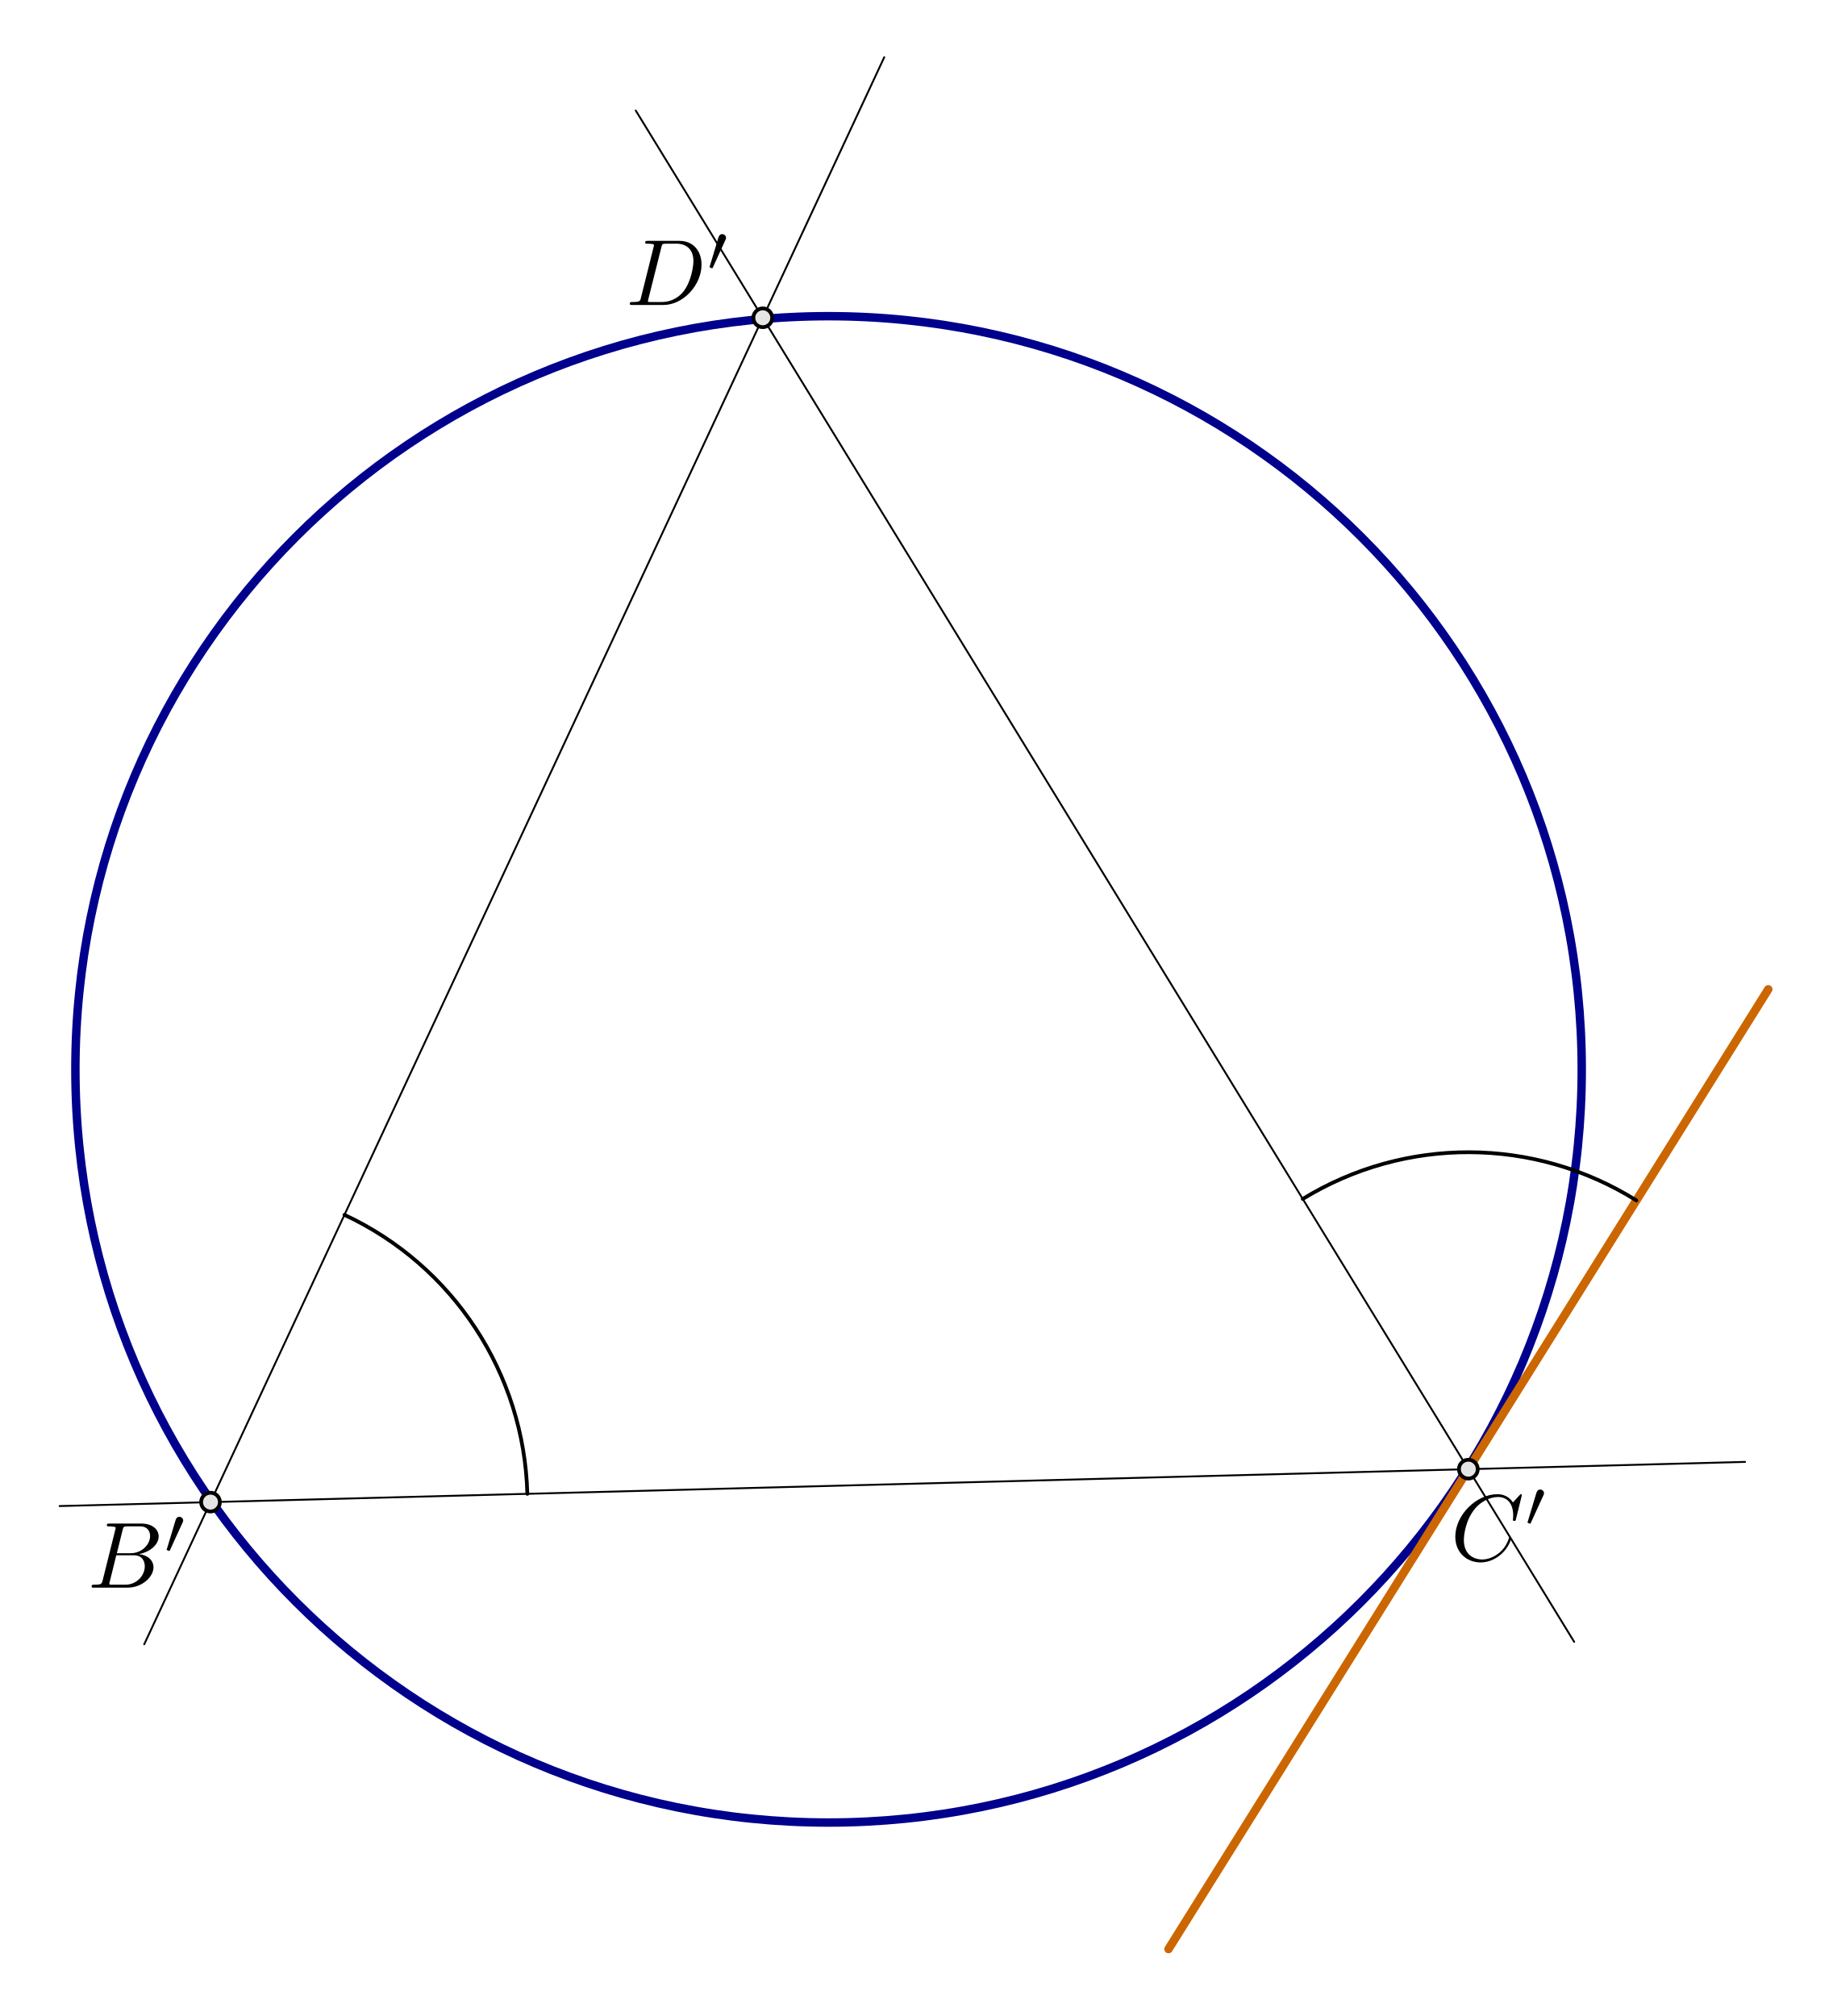
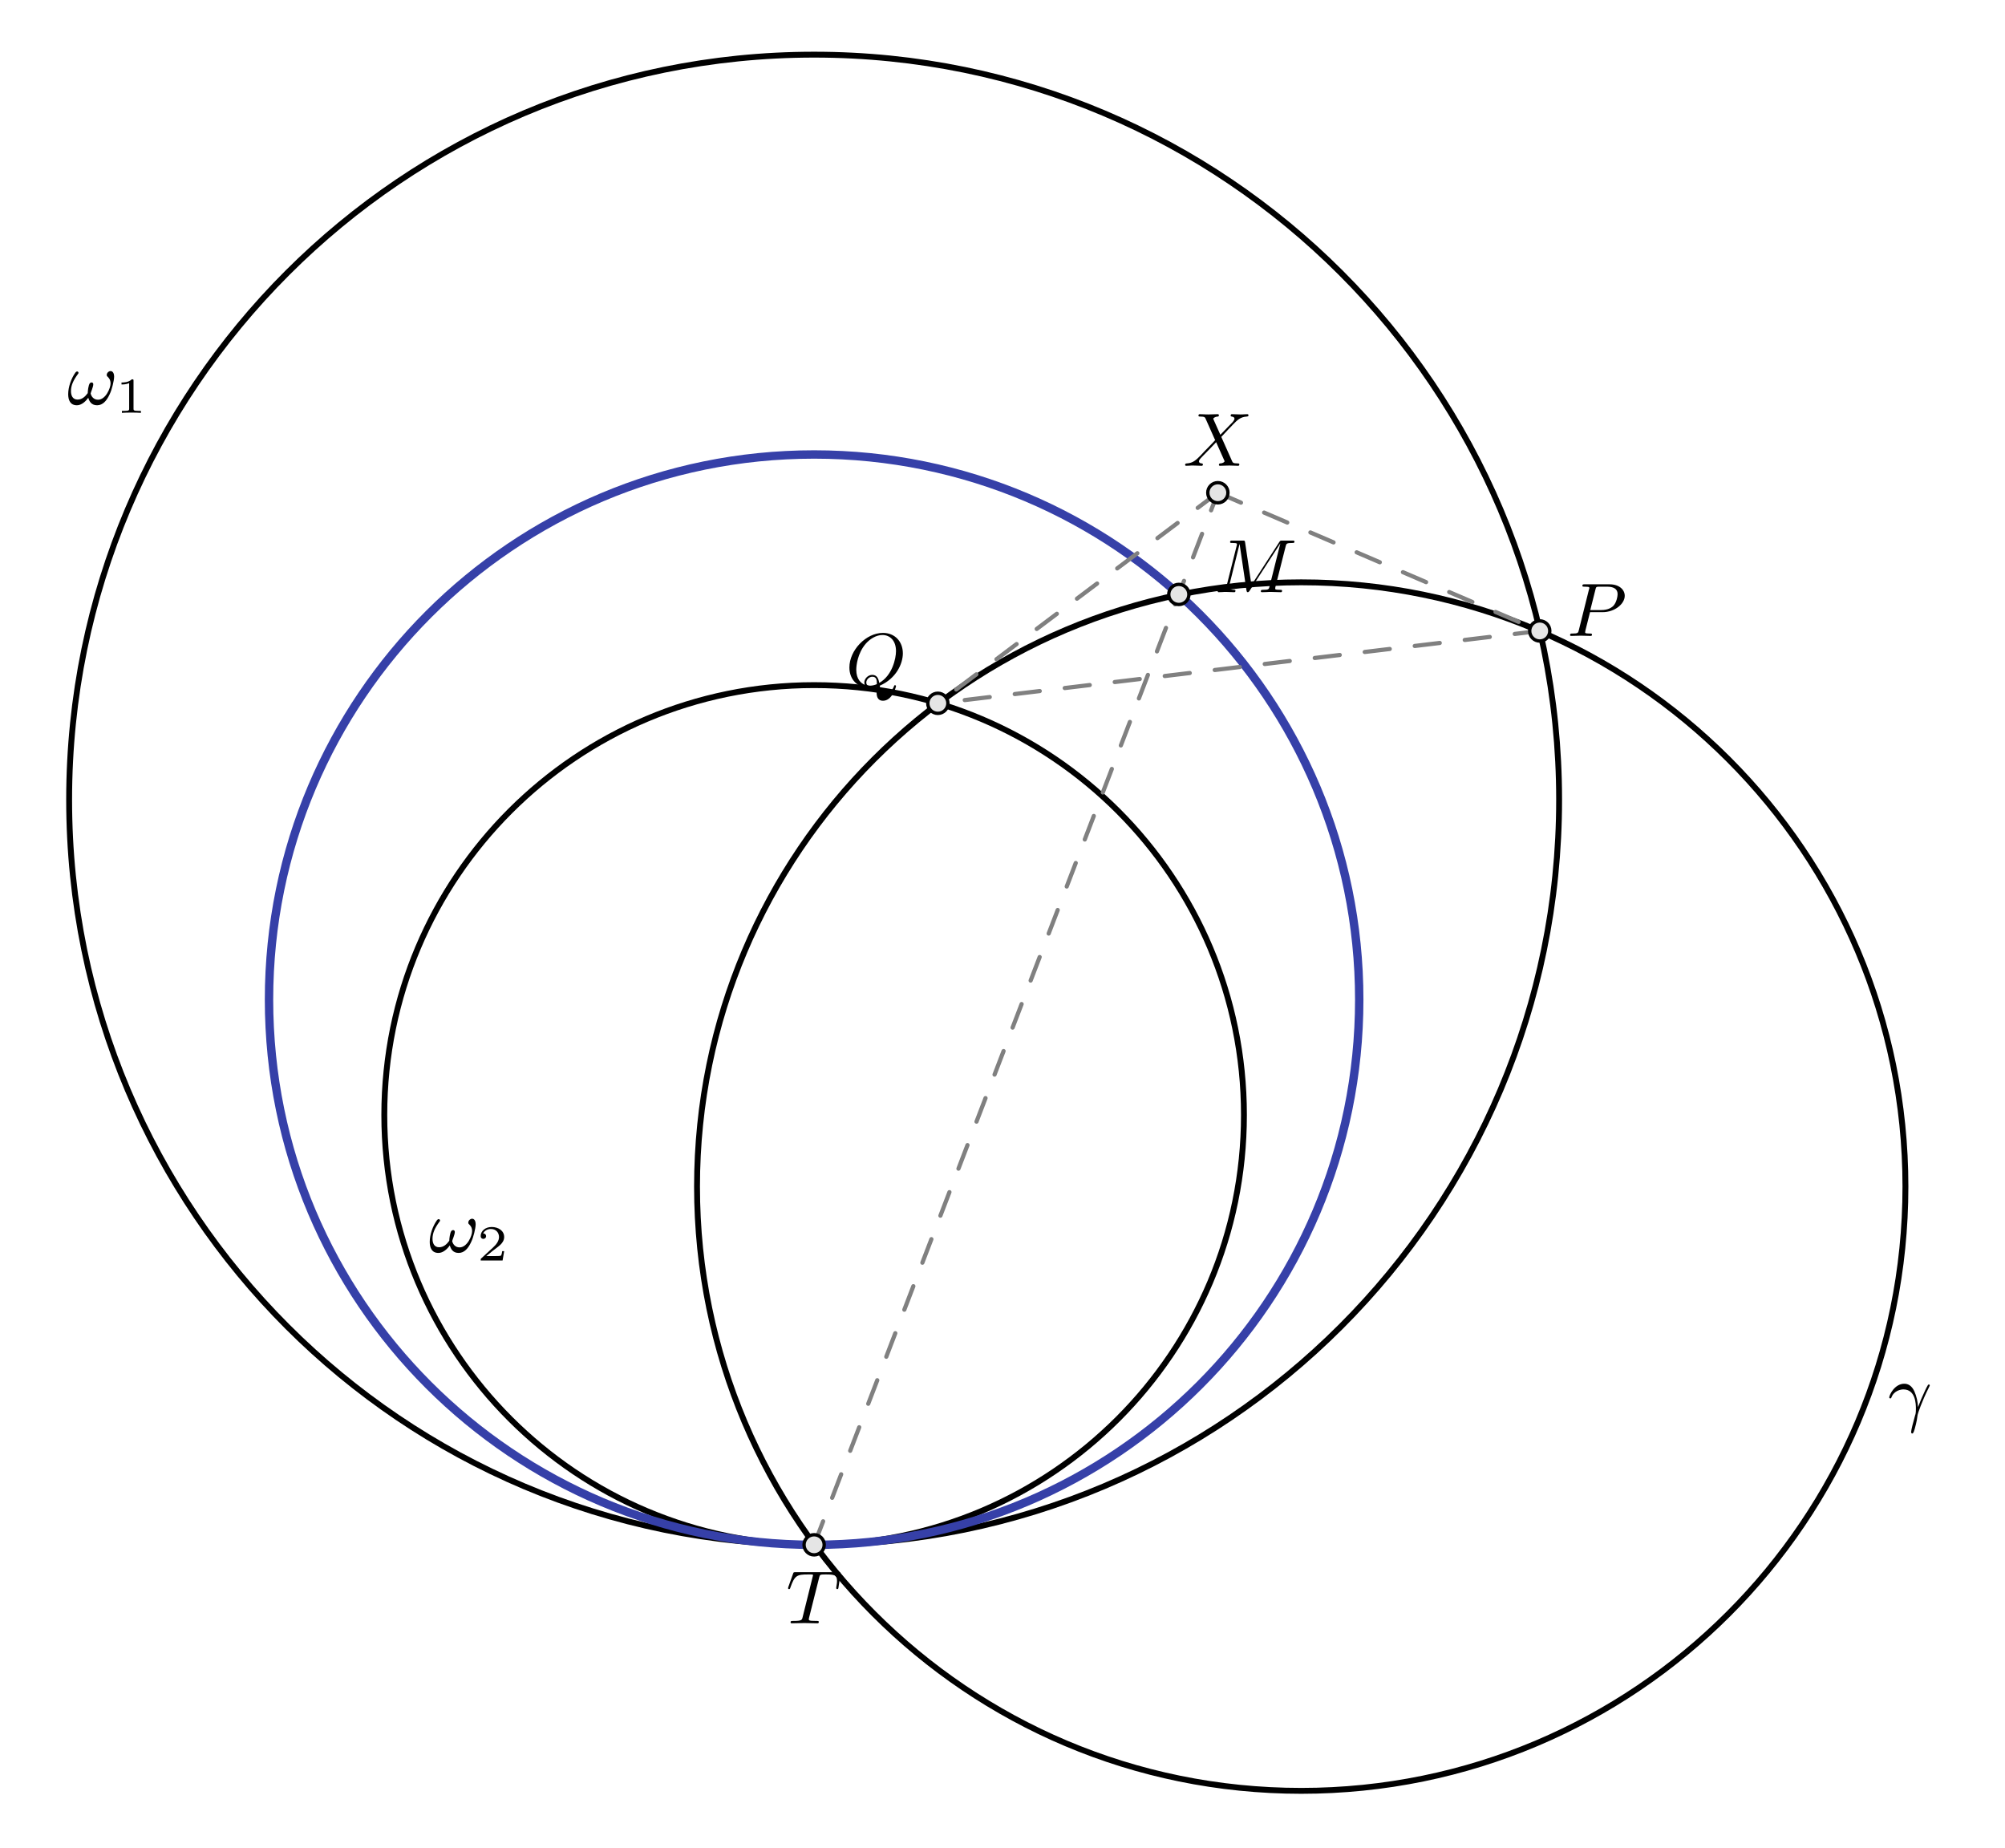
- <svg xmlns="http://www.w3.org/2000/svg" xmlns:xlink="http://www.w3.org/1999/xlink" width="193.874" height="213.318" viewBox="0 0 193.874 213.318">
+ <svg xmlns="http://www.w3.org/2000/svg" xmlns:xlink="http://www.w3.org/1999/xlink" width="237.345" height="218.722" viewBox="0 0 237.345 218.722">
  <defs>
    <g>
      <g id="glyph-0-0">
-         <path d="M 1.594 -0.781 C 1.484 -0.391 1.469 -0.312 0.688 -0.312 C 0.516 -0.312 0.422 -0.312 0.422 -0.109 C 0.422 0 0.5 0 0.688 0 L 4.234 0 C 5.797 0 6.969 -1.172 6.969 -2.141 C 6.969 -2.859 6.406 -3.438 5.438 -3.547 C 6.469 -3.734 7.516 -4.469 7.516 -5.422 C 7.516 -6.156 6.859 -6.781 5.672 -6.781 L 2.328 -6.781 C 2.141 -6.781 2.031 -6.781 2.031 -6.594 C 2.031 -6.484 2.125 -6.484 2.312 -6.484 C 2.328 -6.484 2.531 -6.484 2.688 -6.453 C 2.875 -6.438 2.969 -6.422 2.969 -6.297 C 2.969 -6.266 2.953 -6.234 2.922 -6.109 Z M 3.094 -3.641 L 3.703 -6.109 C 3.797 -6.453 3.812 -6.484 4.25 -6.484 L 5.531 -6.484 C 6.406 -6.484 6.609 -5.891 6.609 -5.453 C 6.609 -4.578 5.75 -3.641 4.547 -3.641 Z M 2.641 -0.312 C 2.5 -0.312 2.484 -0.312 2.422 -0.312 C 2.328 -0.328 2.297 -0.344 2.297 -0.422 C 2.297 -0.453 2.297 -0.469 2.344 -0.641 L 3.031 -3.422 L 4.906 -3.422 C 5.859 -3.422 6.047 -2.688 6.047 -2.25 C 6.047 -1.266 5.172 -0.312 4 -0.312 Z M 2.641 -0.312 " />
+         <path d="M 3.922 -5.438 C 3.984 -5.641 4 -5.734 4.141 -5.75 C 4.219 -5.781 4.5 -5.781 4.688 -5.781 C 5.719 -5.781 6.031 -5.719 6.031 -5.016 C 6.031 -4.891 6.031 -4.766 5.938 -4.234 L 5.938 -4.172 C 5.938 -4.109 5.969 -4.047 6.062 -4.047 C 6.172 -4.047 6.188 -4.125 6.203 -4.25 L 6.438 -5.797 C 6.438 -5.844 6.453 -5.906 6.453 -5.922 C 6.453 -6.047 6.359 -6.047 6.188 -6.047 L 1.109 -6.047 C 0.891 -6.047 0.891 -6.047 0.828 -5.875 L 0.266 -4.297 C 0.234 -4.188 0.234 -4.172 0.234 -4.156 C 0.234 -4.109 0.266 -4.047 0.344 -4.047 C 0.453 -4.047 0.469 -4.094 0.516 -4.25 C 1.016 -5.656 1.281 -5.781 2.578 -5.781 L 2.938 -5.781 C 3.188 -5.781 3.188 -5.75 3.188 -5.672 C 3.188 -5.625 3.156 -5.562 3.141 -5.484 L 1.953 -0.703 C 1.875 -0.391 1.844 -0.281 0.891 -0.281 C 0.609 -0.281 0.531 -0.281 0.531 -0.109 C 0.531 0 0.641 0 0.672 0 C 0.906 0 1.172 -0.016 1.406 -0.016 C 1.656 -0.016 1.922 -0.031 2.172 -0.031 C 2.562 -0.031 2.578 -0.031 2.906 -0.016 C 3.031 -0.016 3.625 0 3.688 0 C 3.766 0 3.875 0 3.875 -0.156 C 3.875 -0.281 3.797 -0.281 3.578 -0.281 C 3.359 -0.281 3.25 -0.281 3 -0.297 C 2.797 -0.328 2.688 -0.328 2.688 -0.484 C 2.688 -0.531 2.703 -0.594 2.719 -0.656 Z M 3.922 -5.438 " />
      </g>
      <g id="glyph-0-1">
-         <path d="M 7.547 -6.906 C 7.547 -6.938 7.531 -7 7.438 -7 C 7.406 -7 7.406 -7 7.297 -6.891 L 6.594 -6.125 C 6.516 -6.266 6.047 -7 4.953 -7 C 2.734 -7 0.5 -4.812 0.5 -2.5 C 0.5 -0.859 1.672 0.219 3.188 0.219 C 4.047 0.219 4.812 -0.172 5.344 -0.641 C 6.266 -1.453 6.422 -2.359 6.422 -2.391 C 6.422 -2.484 6.328 -2.484 6.312 -2.484 C 6.25 -2.484 6.203 -2.469 6.188 -2.391 C 6.094 -2.094 5.859 -1.391 5.172 -0.812 C 4.484 -0.266 3.859 -0.094 3.344 -0.094 C 2.453 -0.094 1.406 -0.609 1.406 -2.156 C 1.406 -2.719 1.609 -4.328 2.609 -5.5 C 3.203 -6.203 4.141 -6.703 5.031 -6.703 C 6.047 -6.703 6.625 -5.938 6.625 -4.781 C 6.625 -4.375 6.594 -4.375 6.594 -4.266 C 6.594 -4.172 6.703 -4.172 6.75 -4.172 C 6.875 -4.172 6.875 -4.188 6.922 -4.375 Z M 7.547 -6.906 " />
+         <path d="M 2.766 -2.812 L 4.25 -2.812 C 5.703 -2.812 6.875 -3.797 6.875 -4.75 C 6.875 -5.453 6.25 -6.109 5.078 -6.109 L 2.125 -6.109 C 1.969 -6.109 1.859 -6.109 1.859 -5.938 C 1.859 -5.828 1.938 -5.828 2.125 -5.828 C 2.156 -5.828 2.328 -5.828 2.469 -5.812 C 2.625 -5.797 2.688 -5.781 2.688 -5.672 C 2.688 -5.625 2.672 -5.594 2.641 -5.5 L 1.438 -0.672 C 1.359 -0.359 1.344 -0.281 0.672 -0.281 C 0.5 -0.281 0.406 -0.281 0.406 -0.109 C 0.406 -0.016 0.469 0 0.531 0 C 0.703 0 0.922 -0.016 1.094 -0.016 C 1.375 -0.031 1.391 -0.031 1.672 -0.031 C 1.953 -0.031 1.969 -0.031 2.25 -0.016 C 2.422 -0.016 2.656 0 2.828 0 C 2.891 0 3 0 3 -0.156 C 3 -0.281 2.906 -0.281 2.719 -0.281 C 2.688 -0.281 2.531 -0.281 2.391 -0.297 C 2.188 -0.328 2.188 -0.359 2.188 -0.438 C 2.188 -0.469 2.188 -0.484 2.219 -0.641 Z M 3.406 -5.484 C 3.484 -5.797 3.5 -5.828 3.875 -5.828 L 4.781 -5.828 C 5.484 -5.828 6.031 -5.609 6.031 -4.953 C 6.031 -4.766 5.938 -3.938 5.469 -3.5 C 5.266 -3.328 4.859 -3.062 4.094 -3.062 L 2.797 -3.062 Z M 3.406 -5.484 " />
      </g>
      <g id="glyph-0-2">
-         <path d="M 1.578 -0.781 C 1.484 -0.391 1.453 -0.312 0.672 -0.312 C 0.5 -0.312 0.391 -0.312 0.391 -0.125 C 0.391 0 0.484 0 0.672 0 L 3.969 0 C 6.031 0 7.984 -2.094 7.984 -4.266 C 7.984 -5.672 7.141 -6.781 5.656 -6.781 L 2.312 -6.781 C 2.125 -6.781 2.016 -6.781 2.016 -6.594 C 2.016 -6.484 2.109 -6.484 2.312 -6.484 C 2.438 -6.484 2.609 -6.469 2.734 -6.453 C 2.891 -6.438 2.953 -6.406 2.953 -6.297 C 2.953 -6.266 2.938 -6.234 2.906 -6.109 Z M 3.734 -6.109 C 3.812 -6.453 3.828 -6.484 4.266 -6.484 L 5.328 -6.484 C 6.297 -6.484 7.125 -5.953 7.125 -4.641 C 7.125 -4.156 6.922 -2.531 6.078 -1.438 C 5.797 -1.062 5.016 -0.312 3.781 -0.312 L 2.656 -0.312 C 2.531 -0.312 2.5 -0.312 2.438 -0.312 C 2.344 -0.328 2.312 -0.344 2.312 -0.422 C 2.312 -0.453 2.312 -0.469 2.359 -0.641 Z M 3.734 -6.109 " />
+         <path d="M 3.688 0.359 C 3.672 0.469 3.672 0.594 3.672 0.703 C 3.672 1.125 3.734 1.734 4.438 1.734 C 5.5 1.734 5.969 0.141 5.969 0 C 5.969 -0.047 5.922 -0.109 5.844 -0.109 C 5.781 -0.109 5.75 -0.047 5.734 0.016 C 5.516 0.625 5 0.844 4.672 0.844 C 4.266 0.844 4.125 0.594 4.047 -0.047 C 5.984 -0.891 6.781 -2.641 6.781 -3.875 C 6.781 -5.281 5.828 -6.297 4.422 -6.297 C 2.422 -6.297 0.453 -4.25 0.453 -2.203 C 0.453 -0.734 1.453 0.203 2.812 0.203 C 3.172 0.203 3.547 0.109 3.688 0.078 Z M 2.266 -0.156 C 1.859 -0.328 1.266 -0.781 1.266 -1.938 C 1.266 -2.406 1.406 -3.859 2.375 -5 C 2.844 -5.547 3.594 -6.047 4.359 -6.047 C 5.25 -6.047 5.969 -5.391 5.969 -4.141 C 5.969 -3.25 5.516 -1.234 3.984 -0.375 C 3.906 -0.859 3.734 -1.328 3.156 -1.328 C 2.656 -1.328 2.219 -0.875 2.219 -0.422 C 2.219 -0.344 2.25 -0.219 2.266 -0.156 Z M 3.703 -0.234 C 3.578 -0.172 3.234 -0.047 2.875 -0.047 C 2.75 -0.047 2.453 -0.047 2.453 -0.422 C 2.453 -0.75 2.781 -1.109 3.172 -1.109 C 3.703 -1.109 3.703 -0.625 3.703 -0.234 Z M 3.703 -0.234 " />
+       </g>
+       <g id="glyph-0-3">
+         <path d="M 4.547 -3.422 C 4.766 -3.641 5.281 -4.203 5.5 -4.438 C 5.594 -4.516 5.812 -4.75 5.906 -4.859 C 6.453 -5.422 6.812 -5.781 7.562 -5.828 C 7.672 -5.844 7.766 -5.844 7.766 -5.984 C 7.766 -6.031 7.734 -6.109 7.641 -6.109 C 7.594 -6.109 7.281 -6.094 7.234 -6.094 C 7.156 -6.078 6.938 -6.078 6.797 -6.078 C 6.641 -6.078 6.469 -6.094 6.312 -6.094 C 6.156 -6.094 5.969 -6.109 5.812 -6.109 C 5.766 -6.109 5.656 -6.109 5.656 -5.938 C 5.656 -5.844 5.75 -5.828 5.781 -5.828 C 5.844 -5.812 6.109 -5.797 6.109 -5.562 C 6.109 -5.422 5.906 -5.203 5.906 -5.188 L 4.438 -3.672 L 3.641 -5.453 C 3.594 -5.547 3.594 -5.562 3.594 -5.562 C 3.594 -5.609 3.734 -5.797 4.125 -5.828 C 4.172 -5.828 4.266 -5.844 4.266 -5.984 C 4.266 -6.062 4.203 -6.109 4.141 -6.109 C 3.953 -6.109 3.75 -6.094 3.578 -6.094 C 3.391 -6.094 3.219 -6.078 3.031 -6.078 C 2.734 -6.078 2.719 -6.078 2.5 -6.094 L 2.016 -6.109 C 1.969 -6.109 1.844 -6.109 1.844 -5.938 C 1.844 -5.828 1.953 -5.828 2.062 -5.828 C 2.578 -5.828 2.625 -5.734 2.703 -5.547 L 3.766 -3.156 C 3.766 -3.156 3.828 -3.062 3.828 -3.047 C 3.828 -3.016 2.672 -1.828 2.531 -1.688 C 2.438 -1.594 2.203 -1.328 2.109 -1.234 C 1.562 -0.688 1.219 -0.328 0.469 -0.281 C 0.359 -0.266 0.266 -0.266 0.266 -0.109 C 0.266 -0.062 0.297 0 0.391 0 C 0.438 0 0.734 -0.016 0.797 -0.016 C 0.875 -0.031 1.078 -0.031 1.219 -0.031 C 1.391 -0.031 1.562 -0.016 1.719 -0.016 C 1.875 -0.016 2.047 0 2.203 0 C 2.25 0 2.375 0 2.375 -0.156 C 2.375 -0.266 2.266 -0.281 2.25 -0.281 C 2.188 -0.281 1.906 -0.297 1.906 -0.531 C 1.906 -0.672 2.016 -0.797 2.297 -1.094 L 2.984 -1.797 L 3.469 -2.297 C 3.625 -2.469 3.859 -2.703 3.938 -2.797 L 4.891 -0.656 C 4.938 -0.562 4.938 -0.547 4.938 -0.531 C 4.938 -0.484 4.797 -0.297 4.422 -0.281 C 4.375 -0.281 4.266 -0.266 4.266 -0.109 C 4.266 -0.031 4.328 0 4.391 0 C 4.578 0 4.781 -0.016 4.953 -0.016 C 5.141 -0.016 5.312 -0.031 5.5 -0.031 C 5.797 -0.031 5.812 -0.031 6.031 -0.016 L 6.531 0 C 6.562 0 6.688 0 6.688 -0.156 C 6.688 -0.281 6.594 -0.281 6.484 -0.281 C 5.953 -0.281 5.906 -0.375 5.828 -0.547 Z M 4.547 -3.422 " />
+       </g>
+       <g id="glyph-0-4">
+         <path d="M 8.469 -5.422 C 8.547 -5.75 8.578 -5.828 9.266 -5.828 C 9.406 -5.828 9.516 -5.828 9.516 -5.984 C 9.516 -6.109 9.422 -6.109 9.25 -6.109 L 8.078 -6.109 C 7.859 -6.109 7.828 -6.109 7.719 -5.938 L 4.422 -0.844 L 3.672 -5.875 C 3.641 -6.109 3.625 -6.109 3.375 -6.109 L 2.156 -6.109 C 2 -6.109 1.891 -6.109 1.891 -5.938 C 1.891 -5.828 1.969 -5.828 2.156 -5.828 C 2.188 -5.828 2.344 -5.828 2.5 -5.812 C 2.656 -5.797 2.703 -5.766 2.703 -5.672 C 2.703 -5.625 2.703 -5.594 2.672 -5.5 L 1.531 -0.953 C 1.422 -0.484 1.172 -0.297 0.578 -0.281 C 0.547 -0.281 0.422 -0.266 0.422 -0.109 C 0.422 -0.094 0.422 0 0.547 0 C 0.656 0 0.891 -0.016 1 -0.016 C 1.141 -0.031 1.156 -0.031 1.453 -0.031 C 1.672 -0.031 1.688 -0.031 1.906 -0.016 C 2.047 -0.016 2.234 0 2.375 0 C 2.406 0 2.531 0 2.531 -0.156 C 2.531 -0.266 2.438 -0.281 2.344 -0.281 C 1.938 -0.281 1.766 -0.422 1.766 -0.656 C 1.766 -0.719 1.781 -0.734 1.812 -0.859 L 3.016 -5.719 L 3.828 -0.234 C 3.859 -0.094 3.875 0 3.984 0 C 4.094 0 4.141 -0.094 4.203 -0.172 L 7.844 -5.781 L 6.562 -0.672 C 6.484 -0.359 6.469 -0.281 5.797 -0.281 C 5.641 -0.281 5.531 -0.281 5.531 -0.109 C 5.531 -0.031 5.594 0 5.672 0 C 5.781 0 6.125 -0.016 6.234 -0.016 C 6.359 -0.031 6.594 -0.031 6.766 -0.031 C 6.797 -0.031 7.156 -0.016 7.344 -0.016 C 7.516 -0.016 7.719 0 7.891 0 C 7.938 0 8.047 0 8.047 -0.156 C 8.047 -0.281 7.969 -0.281 7.781 -0.281 C 7.734 -0.281 7.578 -0.281 7.438 -0.297 C 7.234 -0.328 7.234 -0.359 7.234 -0.438 C 7.234 -0.516 7.25 -0.594 7.266 -0.656 Z M 8.469 -5.422 " />
+       </g>
+       <g id="glyph-0-5">
+         <path d="M 5.562 -3.312 C 5.562 -3.562 5.469 -3.953 5.141 -3.953 C 4.922 -3.953 4.688 -3.734 4.688 -3.5 C 4.688 -3.359 4.734 -3.344 4.812 -3.266 C 4.922 -3.156 5.141 -2.938 5.141 -2.484 C 5.141 -1.938 4.562 -0.562 3.656 -0.562 C 3.156 -0.562 2.875 -0.922 2.781 -1.297 C 2.781 -1.406 3.094 -2.062 3.094 -2.391 C 3.094 -2.5 3.031 -2.609 2.891 -2.609 C 2.828 -2.609 2.75 -2.578 2.688 -2.516 C 2.516 -2.297 2.438 -1.578 2.438 -1.344 C 2.141 -0.938 1.766 -0.578 1.234 -0.578 C 0.656 -0.578 0.453 -1.062 0.453 -1.578 C 0.453 -2.25 0.719 -2.844 1.281 -3.609 C 1.344 -3.672 1.344 -3.703 1.344 -3.75 C 1.344 -3.828 1.266 -3.906 1.188 -3.906 C 1.094 -3.906 1.016 -3.828 0.969 -3.766 C 0.484 -3.078 0.125 -2.078 0.125 -1.219 C 0.125 -0.531 0.359 0.094 1.156 0.094 C 1.719 0.094 2.219 -0.391 2.5 -0.797 C 2.609 -0.422 2.828 0.094 3.547 0.094 C 4.234 0.094 4.688 -0.469 5.016 -1.172 C 5.188 -1.516 5.297 -1.906 5.391 -2.266 C 5.484 -2.656 5.562 -3.031 5.562 -3.312 Z M 5.562 -3.312 " />
+       </g>
+       <g id="glyph-0-6">
+         <path d="M 3.562 -1.188 C 3.531 -1.828 3.391 -2.469 3.125 -3.062 C 2.828 -3.703 2.406 -3.953 1.938 -3.953 C 0.797 -3.953 0.156 -2.625 0.156 -2.328 C 0.156 -2.219 0.266 -2.219 0.281 -2.219 C 0.359 -2.219 0.391 -2.25 0.406 -2.312 C 0.703 -3.141 1.531 -3.281 1.828 -3.281 C 3.266 -3.281 3.312 -1.578 3.312 -1 C 3.312 -0.469 3.266 -0.344 3.219 -0.219 C 3 0.578 2.75 1.5 2.75 1.734 C 2.75 1.797 2.75 1.938 2.875 1.938 C 2.938 1.938 3.016 1.938 3.172 1.391 C 3.406 0.562 3.469 0.078 3.516 -0.281 C 3.531 -0.391 4 -1.828 4.812 -3.438 C 4.953 -3.719 4.953 -3.734 4.953 -3.75 C 4.953 -3.812 4.922 -3.859 4.844 -3.859 C 4.828 -3.859 4.766 -3.859 4.734 -3.797 C 4.516 -3.438 4.312 -2.969 4.125 -2.547 C 4.078 -2.453 3.828 -1.906 3.562 -1.188 Z M 3.562 -1.188 " />
      </g>
      <g id="glyph-1-0">
-         <path d="M 2.016 -3.281 C 2.078 -3.406 2.078 -3.453 2.078 -3.5 C 2.078 -3.719 1.891 -3.891 1.672 -3.891 C 1.406 -3.891 1.328 -3.672 1.281 -3.562 L 0.375 -0.547 C 0.359 -0.531 0.328 -0.438 0.328 -0.438 C 0.328 -0.359 0.547 -0.281 0.609 -0.281 C 0.656 -0.281 0.656 -0.297 0.703 -0.406 Z M 2.016 -3.281 " />
+         <path d="M 2.141 -3.797 C 2.141 -3.969 2.125 -3.969 1.938 -3.969 C 1.547 -3.594 0.938 -3.594 0.719 -3.594 L 0.719 -3.359 C 0.875 -3.359 1.266 -3.359 1.625 -3.516 L 1.625 -0.5 C 1.625 -0.312 1.625 -0.234 1.016 -0.234 L 0.766 -0.234 L 0.766 0 C 1.094 -0.031 1.547 -0.031 1.891 -0.031 C 2.219 -0.031 2.688 -0.031 3.016 0 L 3.016 -0.234 L 2.75 -0.234 C 2.141 -0.234 2.141 -0.312 2.141 -0.5 Z M 2.141 -3.797 " />
+       </g>
+       <g id="glyph-1-1">
+         <path d="M 3.219 -1.109 L 2.984 -1.109 C 2.984 -1.031 2.922 -0.641 2.828 -0.578 C 2.781 -0.531 2.297 -0.531 2.219 -0.531 L 1.109 -0.531 L 1.875 -1.156 C 2.078 -1.312 2.609 -1.703 2.781 -1.875 C 2.969 -2.062 3.219 -2.359 3.219 -2.781 C 3.219 -3.531 2.531 -3.969 1.734 -3.969 C 0.969 -3.969 0.438 -3.469 0.438 -2.906 C 0.438 -2.594 0.688 -2.562 0.75 -2.562 C 0.906 -2.562 1.078 -2.672 1.078 -2.891 C 1.078 -3.016 1 -3.203 0.734 -3.203 C 0.875 -3.516 1.234 -3.734 1.641 -3.734 C 2.281 -3.734 2.609 -3.266 2.609 -2.781 C 2.609 -2.359 2.328 -1.922 1.906 -1.547 L 0.5 -0.25 C 0.438 -0.188 0.438 -0.188 0.438 0 L 3.031 0 Z M 3.219 -1.109 " />
      </g>
    </g>
  </defs>
-   <path fill="none" stroke-width="0.897" stroke-linecap="round" stroke-linejoin="round" stroke="rgb(0%, 0%, 54.999%)" stroke-opacity="1" stroke-miterlimit="10" d="M 79.948 -0 C 79.948 44.156 44.155 79.95 -0.002 79.95 C -44.154 79.95 -79.948 44.156 -79.948 -0 C -79.948 -44.156 -44.154 -79.95 -0.002 -79.95 C 44.155 -79.95 79.948 -44.156 79.948 -0 Z M 79.948 -0 " transform="matrix(0.996813, 0, 0, -0.996813, 87.66963, 113.1522)" />
-   <path fill="none" stroke-width="0.199" stroke-linecap="round" stroke-linejoin="round" stroke="rgb(0%, 0%, 0%)" stroke-opacity="1" stroke-miterlimit="10" d="M -81.625 -46.355 L 97.285 -41.668 " transform="matrix(0.996813, 0, 0, -0.996813, 87.66963, 113.1522)" />
-   <path fill="none" stroke-width="0.199" stroke-linecap="round" stroke-linejoin="round" stroke="rgb(0%, 0%, 0%)" stroke-opacity="1" stroke-miterlimit="10" d="M -72.639 -61.023 L 5.912 107.44 " transform="matrix(0.996813, 0, 0, -0.996813, 87.66963, 113.1522)" />
-   <path fill="none" stroke-width="0.199" stroke-linecap="round" stroke-linejoin="round" stroke="rgb(0%, 0%, 0%)" stroke-opacity="1" stroke-miterlimit="10" d="M 79.145 -60.768 L -20.465 101.777 " transform="matrix(0.996813, 0, 0, -0.996813, 87.66963, 113.1522)" />
-   <path fill="none" stroke-width="0.897" stroke-linecap="round" stroke-linejoin="round" stroke="rgb(79.999%, 39.999%, 0%)" stroke-opacity="1" stroke-miterlimit="10" d="M 36.086 -93.38 L 99.746 8.496 " transform="matrix(0.996813, 0, 0, -0.996813, 87.66963, 113.1522)" />
-   <path fill="none" stroke-width="0.399" stroke-linecap="round" stroke-linejoin="round" stroke="rgb(0%, 0%, 0%)" stroke-opacity="1" stroke-miterlimit="10" d="M -31.975 -45.058 C -32.308 -32.306 -39.828 -20.836 -51.388 -15.444 " transform="matrix(0.996813, 0, 0, -0.996813, 87.66963, 113.1522)" />
-   <path fill="none" stroke-width="0.399" stroke-linecap="round" stroke-linejoin="round" stroke="rgb(0%, 0%, 0%)" stroke-opacity="1" stroke-miterlimit="10" d="M 85.744 -13.908 C 74.925 -7.148 61.209 -7.089 50.335 -13.755 " transform="matrix(0.996813, 0, 0, -0.996813, 87.66963, 113.1522)" />
-   <path fill-rule="nonzero" fill="rgb(89.999%, 89.999%, 89.999%)" fill-opacity="1" stroke-width="0.399" stroke-linecap="round" stroke-linejoin="round" stroke="rgb(0%, 0%, 0%)" stroke-opacity="1" stroke-miterlimit="10" d="M -64.61 -45.936 C -64.61 -45.387 -65.057 -44.94 -65.605 -44.94 C -66.154 -44.94 -66.601 -45.387 -66.601 -45.936 C -66.601 -46.488 -66.154 -46.931 -65.605 -46.931 C -65.057 -46.931 -64.61 -46.488 -64.61 -45.936 Z M -64.61 -45.936 " transform="matrix(0.996813, 0, 0, -0.996813, 87.66963, 113.1522)" />
-   <path fill-rule="nonzero" fill="rgb(89.999%, 89.999%, 89.999%)" fill-opacity="1" stroke-width="0.399" stroke-linecap="round" stroke-linejoin="round" stroke="rgb(0%, 0%, 0%)" stroke-opacity="1" stroke-miterlimit="10" d="M 68.909 -42.436 C 68.909 -41.888 68.463 -41.441 67.914 -41.441 C 67.361 -41.441 66.915 -41.888 66.915 -42.436 C 66.915 -42.989 67.361 -43.435 67.914 -43.435 C 68.463 -43.435 68.909 -42.989 68.909 -42.436 Z M 68.909 -42.436 " transform="matrix(0.996813, 0, 0, -0.996813, 87.66963, 113.1522)" />
-   <path fill-rule="nonzero" fill="rgb(89.999%, 89.999%, 89.999%)" fill-opacity="1" stroke-width="0.399" stroke-linecap="round" stroke-linejoin="round" stroke="rgb(0%, 0%, 0%)" stroke-opacity="1" stroke-miterlimit="10" d="M -5.986 79.781 C -5.986 80.33 -6.432 80.777 -6.985 80.777 C -7.533 80.777 -7.98 80.33 -7.98 79.781 C -7.98 79.229 -7.533 78.786 -6.985 78.786 C -6.432 78.786 -5.986 79.229 -5.986 79.781 Z M -5.986 79.781 " transform="matrix(0.996813, 0, 0, -0.996813, 87.66963, 113.1522)" />
+   <path fill="none" stroke-width="0.697" stroke-linecap="round" stroke-linejoin="round" stroke="rgb(0%, 0%, 0%)" stroke-opacity="1" stroke-miterlimit="10" d="M 88.433 88.433 C 88.433 137.275 48.839 176.868 -0.002 176.868 C -48.839 176.868 -88.433 137.275 -88.433 88.433 C -88.433 39.592 -48.839 -0.001 -0.002 -0.001 C 48.839 -0.001 88.433 39.592 88.433 88.433 Z M 88.433 88.433 " transform="matrix(0.997248, 0, 0, -0.997248, 96.37304, 182.8502)" />
+   <path fill="none" stroke-width="0.697" stroke-linecap="round" stroke-linejoin="round" stroke="rgb(0%, 0%, 0%)" stroke-opacity="1" stroke-miterlimit="10" d="M 51.021 51.018 C 51.021 79.197 28.177 102.037 -0.002 102.037 C -28.177 102.037 -51.021 79.197 -51.021 51.018 C -51.021 22.843 -28.177 -0.001 -0.002 -0.001 C 28.177 -0.001 51.021 22.843 51.021 51.018 Z M 51.021 51.018 " transform="matrix(0.997248, 0, 0, -0.997248, 96.37304, 182.8502)" />
+   <path fill="none" stroke-width="0.697" stroke-linecap="round" stroke-linejoin="round" stroke="rgb(0%, 0%, 0%)" stroke-opacity="1" stroke-miterlimit="10" d="M 129.542 42.518 C 129.542 82.127 97.434 114.239 57.821 114.239 C 18.212 114.239 -13.9 82.127 -13.9 42.518 C -13.9 2.905 18.212 -29.203 57.821 -29.203 C 97.434 -29.203 129.542 2.905 129.542 42.518 Z M 129.542 42.518 " transform="matrix(0.997248, 0, 0, -0.997248, 96.37304, 182.8502)" />
+   <path fill="none" stroke-width="0.996" stroke-linecap="round" stroke-linejoin="round" stroke="rgb(21.175%, 25.098%, 65.88%)" stroke-opacity="1" stroke-miterlimit="10" d="M 64.707 64.708 C 64.707 100.443 35.737 129.413 -0.002 129.413 C -35.737 129.413 -64.707 100.443 -64.707 64.708 C -64.707 28.969 -35.737 -0.001 -0.002 -0.001 C 35.737 -0.001 64.707 28.969 64.707 64.708 Z M 64.707 64.708 " transform="matrix(0.997248, 0, 0, -0.997248, 96.37304, 182.8502)" />
+   <path fill="none" stroke-width="0.498" stroke-linecap="round" stroke-linejoin="round" stroke="rgb(50%, 50%, 50%)" stroke-opacity="1" stroke-dasharray="2.989 2.989" stroke-miterlimit="10" d="M 47.923 124.874 L 86.134 108.469 " transform="matrix(0.997248, 0, 0, -0.997248, 96.37304, 182.8502)" />
+   <path fill="none" stroke-width="0.498" stroke-linecap="round" stroke-linejoin="round" stroke="rgb(50%, 50%, 50%)" stroke-opacity="1" stroke-dasharray="2.989 2.989" stroke-miterlimit="10" d="M 47.923 124.874 L 14.687 99.879 " transform="matrix(0.997248, 0, 0, -0.997248, 96.37304, 182.8502)" />
+   <path fill="none" stroke-width="0.498" stroke-linecap="round" stroke-linejoin="round" stroke="rgb(50%, 50%, 50%)" stroke-opacity="1" stroke-dasharray="2.989 2.989" stroke-miterlimit="10" d="M -0.002 -0.001 L 47.923 124.874 " transform="matrix(0.997248, 0, 0, -0.997248, 96.37304, 182.8502)" />
+   <path fill="none" stroke-width="0.498" stroke-linecap="round" stroke-linejoin="round" stroke="rgb(50%, 50%, 50%)" stroke-opacity="1" stroke-dasharray="2.989 2.989" stroke-miterlimit="10" d="M 86.134 108.469 L 14.687 99.879 " transform="matrix(0.997248, 0, 0, -0.997248, 96.37304, 182.8502)" />
+   <path fill-rule="nonzero" fill="rgb(89.999%, 89.999%, 89.999%)" fill-opacity="1" stroke-width="0.399" stroke-linecap="round" stroke-linejoin="round" stroke="rgb(0%, 0%, 0%)" stroke-opacity="1" stroke-miterlimit="10" d="M 1.197 -0.001 C 1.197 0.661 0.66 1.197 -0.002 1.197 C -0.66 1.197 -1.197 0.661 -1.197 -0.001 C -1.197 -0.659 -0.66 -1.196 -0.002 -1.196 C 0.66 -1.196 1.197 -0.659 1.197 -0.001 Z M 1.197 -0.001 " transform="matrix(0.997248, 0, 0, -0.997248, 96.37304, 182.8502)" />
+   <path fill-rule="nonzero" fill="rgb(89.999%, 89.999%, 89.999%)" fill-opacity="1" stroke-width="0.399" stroke-linecap="round" stroke-linejoin="round" stroke="rgb(0%, 0%, 0%)" stroke-opacity="1" stroke-miterlimit="10" d="M 87.328 108.469 C 87.328 109.127 86.796 109.664 86.134 109.664 C 85.475 109.664 84.939 109.127 84.939 108.469 C 84.939 107.807 85.475 107.27 86.134 107.27 C 86.796 107.27 87.328 107.807 87.328 108.469 Z M 87.328 108.469 " transform="matrix(0.997248, 0, 0, -0.997248, 96.37304, 182.8502)" />
+   <path fill-rule="nonzero" fill="rgb(89.999%, 89.999%, 89.999%)" fill-opacity="1" stroke-width="0.399" stroke-linecap="round" stroke-linejoin="round" stroke="rgb(0%, 0%, 0%)" stroke-opacity="1" stroke-miterlimit="10" d="M 15.882 99.879 C 15.882 100.541 15.345 101.074 14.687 101.074 C 14.025 101.074 13.492 100.541 13.492 99.879 C 13.492 99.217 14.025 98.684 14.687 98.684 C 15.345 98.684 15.882 99.217 15.882 99.879 Z M 15.882 99.879 " transform="matrix(0.997248, 0, 0, -0.997248, 96.37304, 182.8502)" />
+   <path fill-rule="nonzero" fill="rgb(89.999%, 89.999%, 89.999%)" fill-opacity="1" stroke-width="0.399" stroke-linecap="round" stroke-linejoin="round" stroke="rgb(0%, 0%, 0%)" stroke-opacity="1" stroke-miterlimit="10" d="M 49.122 124.874 C 49.122 125.532 48.585 126.068 47.923 126.068 C 47.265 126.068 46.728 125.532 46.728 124.874 C 46.728 124.212 47.265 123.675 47.923 123.675 C 48.585 123.675 49.122 124.212 49.122 124.874 Z M 49.122 124.874 " transform="matrix(0.997248, 0, 0, -0.997248, 96.37304, 182.8502)" />
+   <path fill-rule="nonzero" fill="rgb(89.999%, 89.999%, 89.999%)" fill-opacity="1" stroke-width="0.399" stroke-linecap="round" stroke-linejoin="round" stroke="rgb(0%, 0%, 0%)" stroke-opacity="1" stroke-miterlimit="10" d="M 44.488 112.801 C 44.488 113.459 43.951 113.996 43.293 113.996 C 42.631 113.996 42.094 113.459 42.094 112.801 C 42.094 112.139 42.631 111.607 43.293 111.607 C 43.951 111.607 44.488 112.139 44.488 112.801 Z M 44.488 112.801 " transform="matrix(0.997248, 0, 0, -0.997248, 96.37304, 182.8502)" />
  <g fill="rgb(0%, 0%, 0%)" fill-opacity="1">
-     <use xlink:href="#glyph-0-0" x="9.272" y="167.992" />
+     <use xlink:href="#glyph-0-0" x="93.054" y="192.14" />
  </g>
  <g fill="rgb(0%, 0%, 0%)" fill-opacity="1">
-     <use xlink:href="#glyph-1-0" x="17.304" y="164.387" />
+     <use xlink:href="#glyph-0-1" x="185.456" y="75.27" />
  </g>
  <g fill="rgb(0%, 0%, 0%)" fill-opacity="1">
-     <use xlink:href="#glyph-0-1" x="153.484" y="165.105" />
+     <use xlink:href="#glyph-0-2" x="100.096" y="81.209" />
  </g>
  <g fill="rgb(0%, 0%, 0%)" fill-opacity="1">
-     <use xlink:href="#glyph-1-0" x="161.293" y="161.501" />
+     <use xlink:href="#glyph-0-3" x="140.024" y="55.133" />
  </g>
  <g fill="rgb(0%, 0%, 0%)" fill-opacity="1">
-     <use xlink:href="#glyph-0-2" x="66.246" y="32.268" />
+     <use xlink:href="#glyph-0-4" x="143.721" y="70.095" />
  </g>
  <g fill="rgb(0%, 0%, 0%)" fill-opacity="1">
-     <use xlink:href="#glyph-1-0" x="74.744" y="28.663" />
+     <use xlink:href="#glyph-0-5" x="7.948" y="47.875" />
+   </g>
+   <g fill="rgb(0%, 0%, 0%)" fill-opacity="1">
+     <use xlink:href="#glyph-1-0" x="13.665" y="48.868" />
+   </g>
+   <g fill="rgb(0%, 0%, 0%)" fill-opacity="1">
+     <use xlink:href="#glyph-0-5" x="50.746" y="148.208" />
+   </g>
+   <g fill="rgb(0%, 0%, 0%)" fill-opacity="1">
+     <use xlink:href="#glyph-1-1" x="56.463" y="149.201" />
+   </g>
+   <g fill="rgb(0%, 0%, 0%)" fill-opacity="1">
+     <use xlink:href="#glyph-0-6" x="223.487" y="167.737" />
  </g>
</svg>
